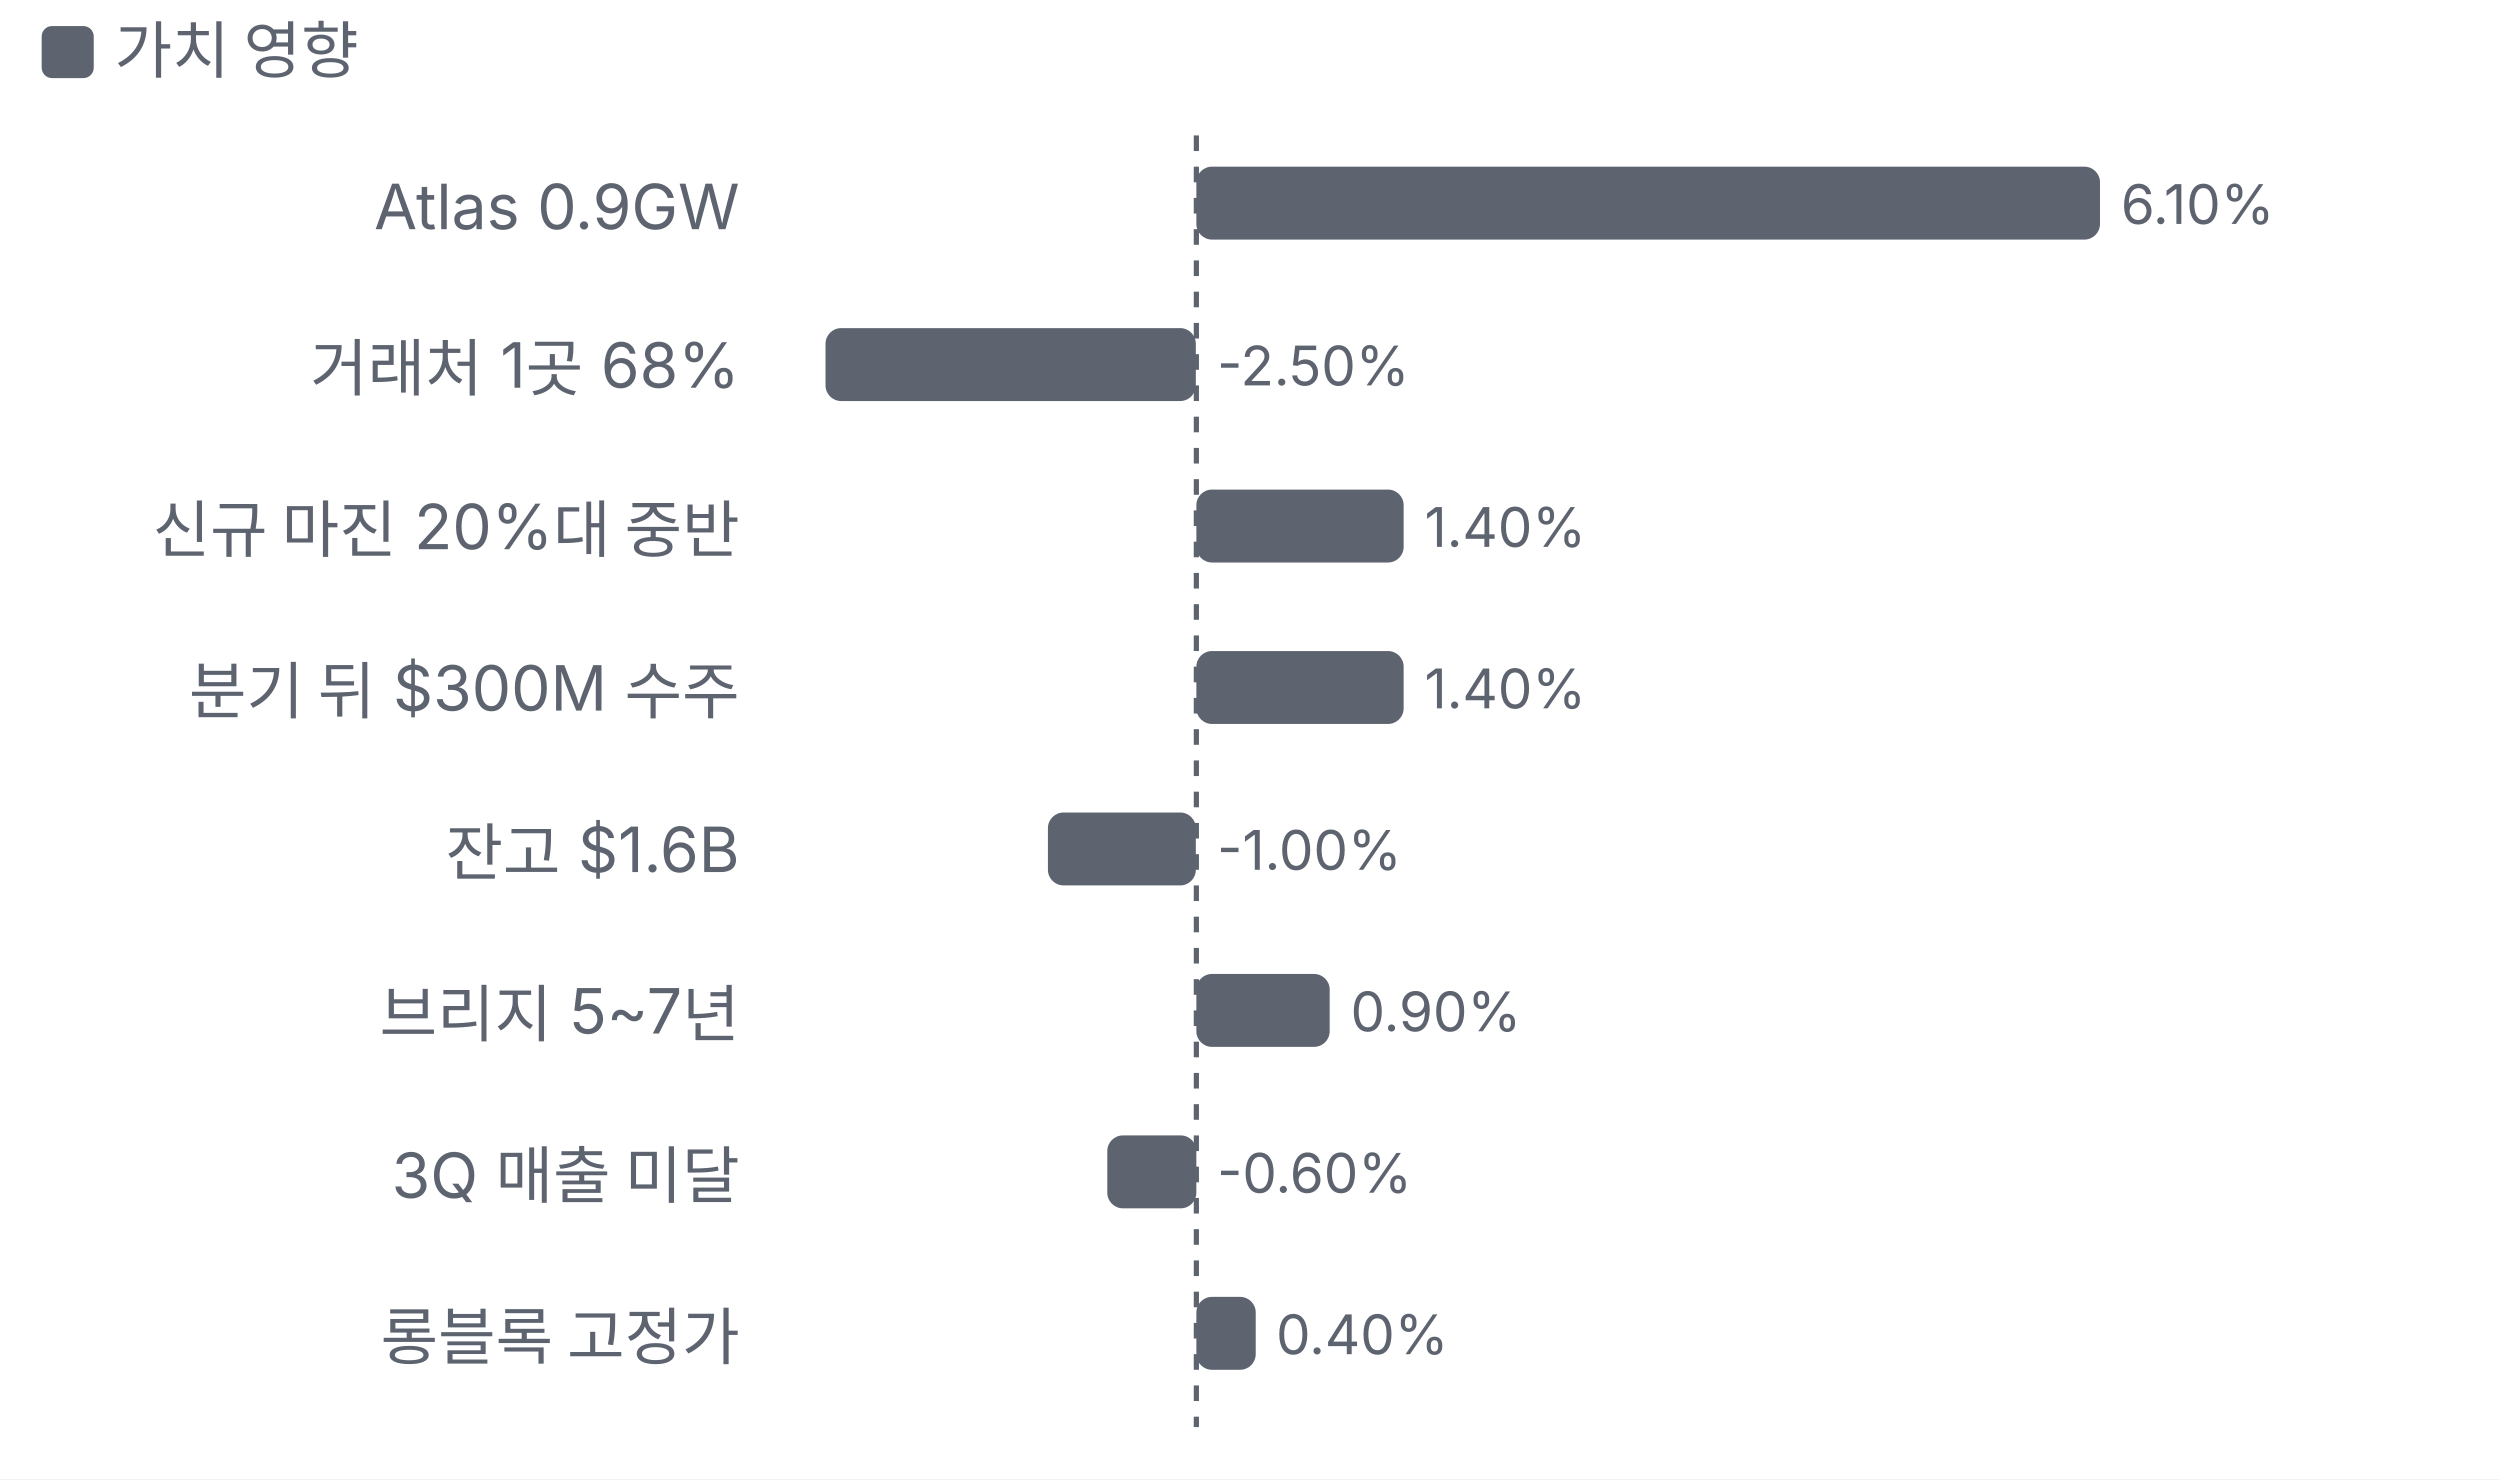
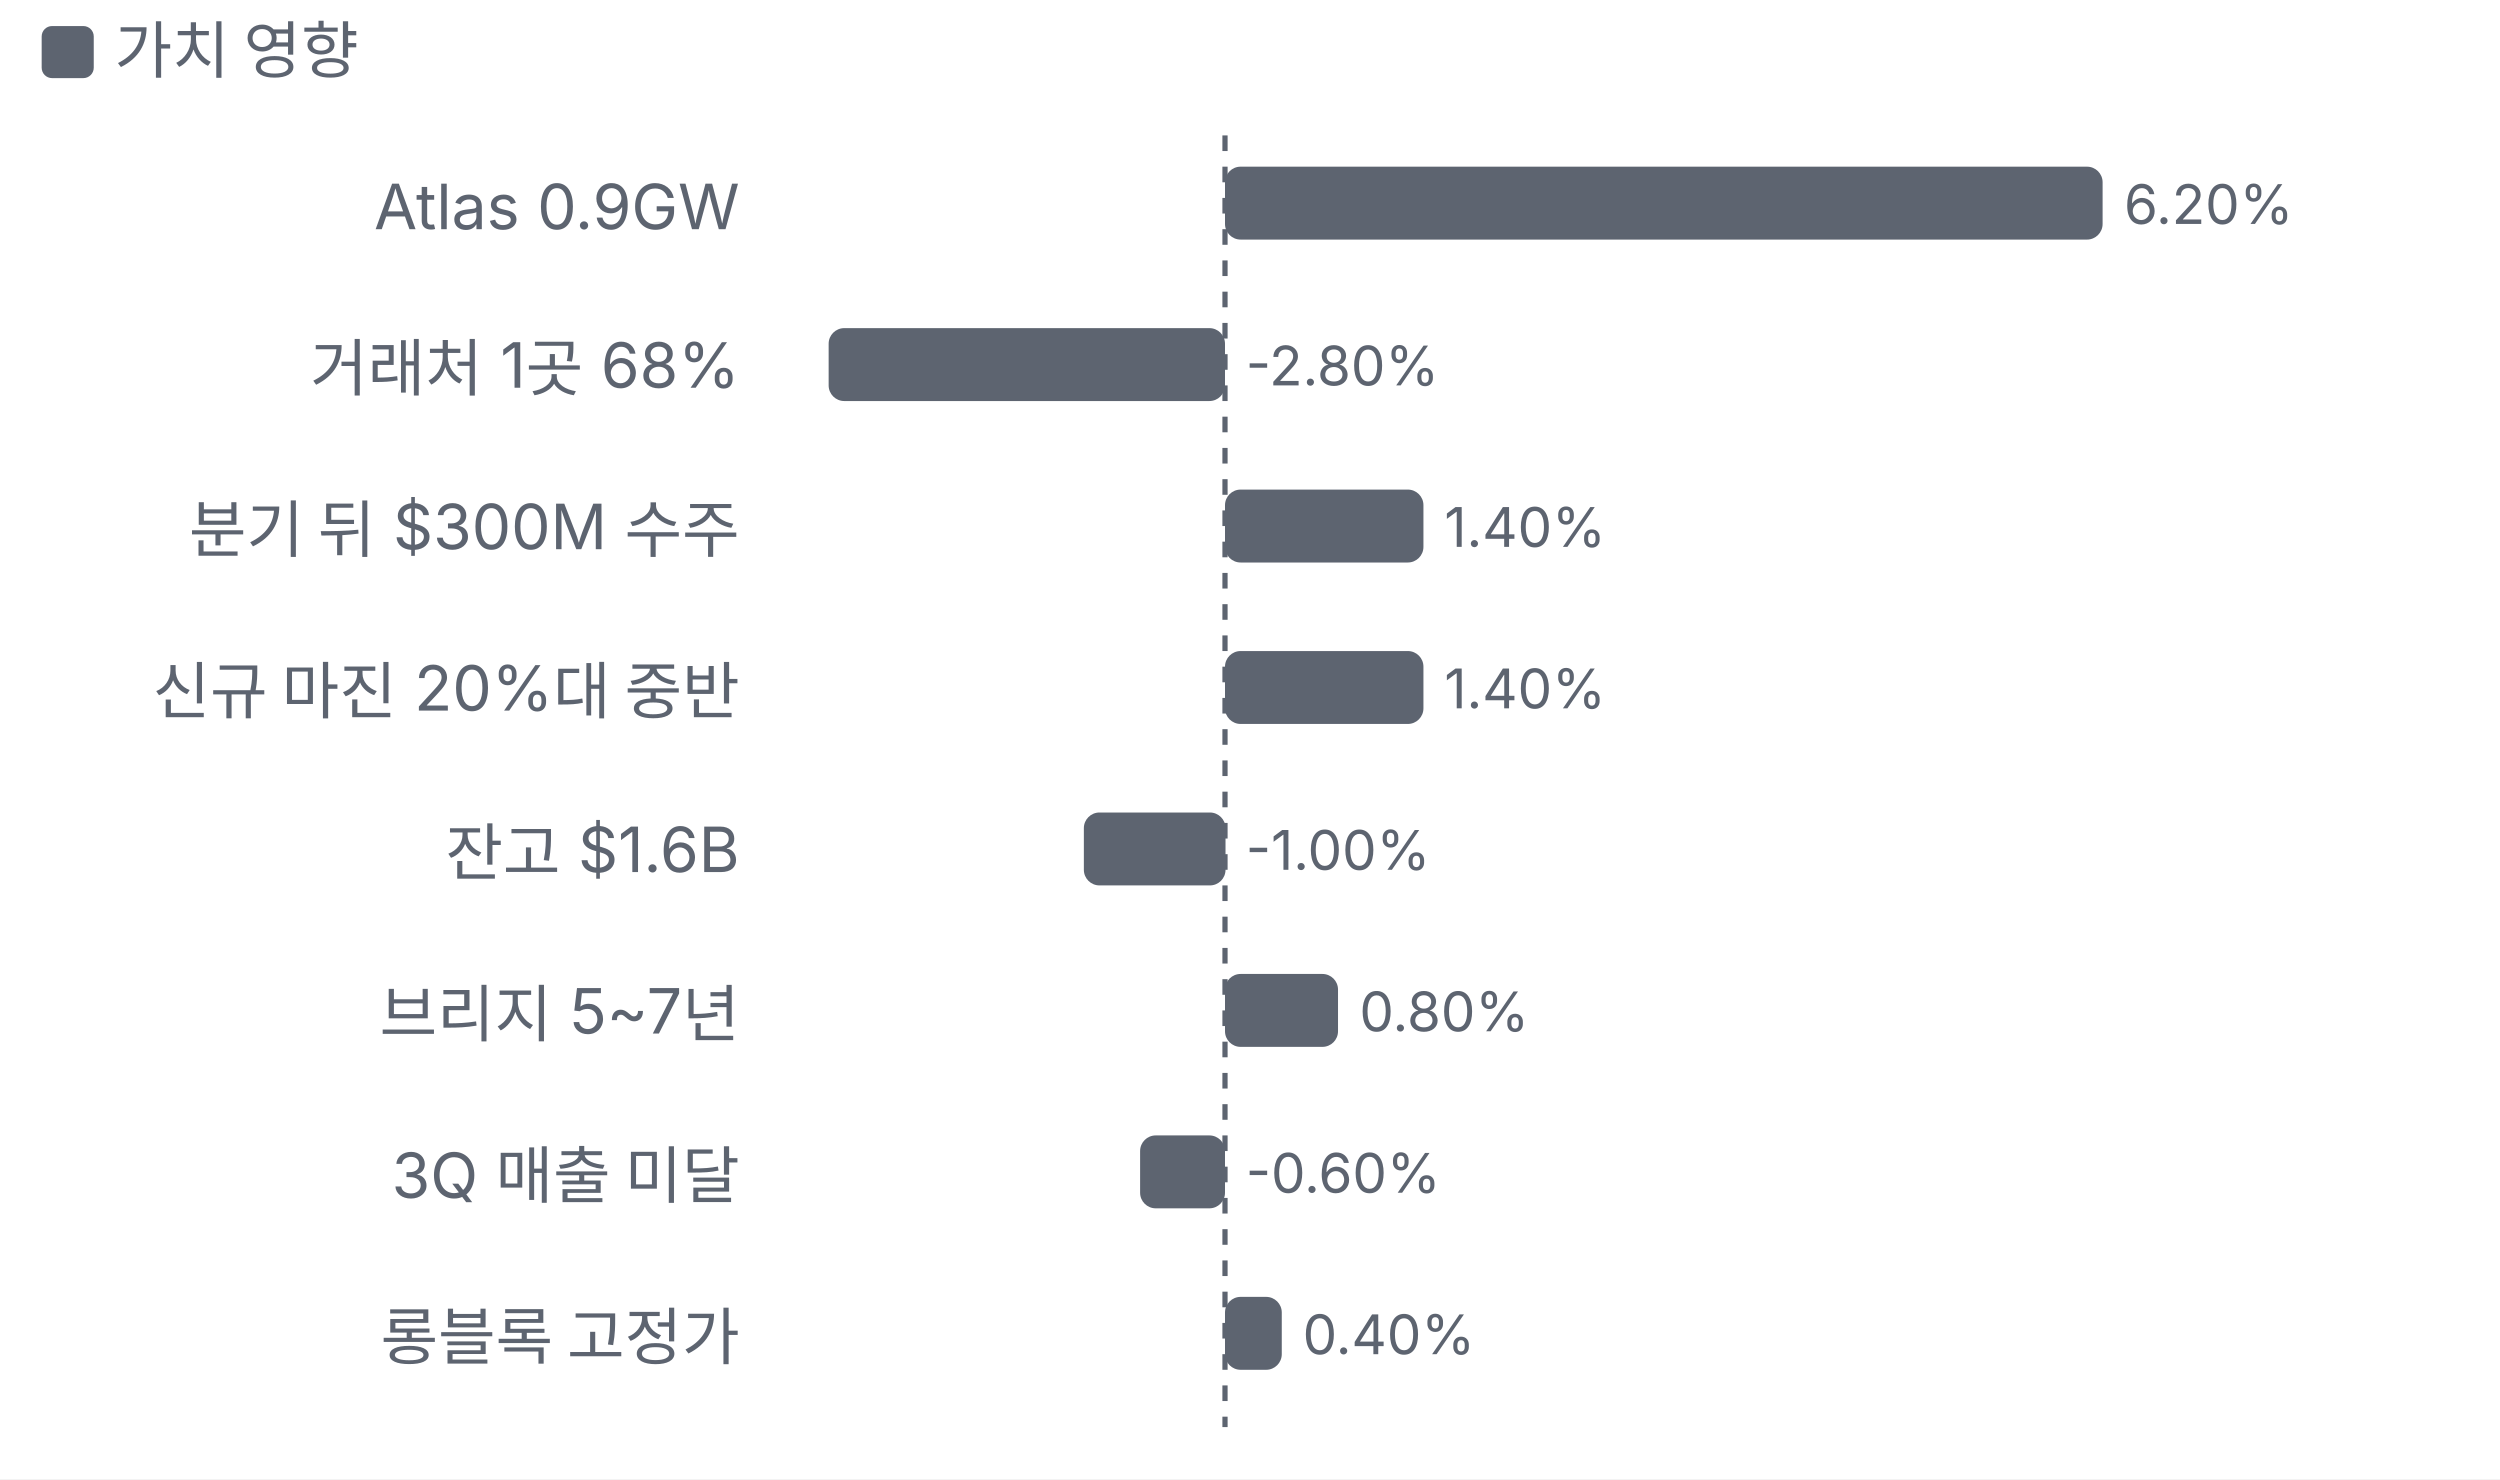
<svg xmlns="http://www.w3.org/2000/svg" viewBox="0 0 480 284" width="480" height="284">
  <style>text{fill:#5d6470;font-size:10.5px;font-family:-apple-system,'Apple SD Gothic Neo','Malgun Gothic',sans-serif}</style>
  <rect width="100%" height="100%" fill="#ffffff" />
  <rect x="8" y="5" width="10" height="10" rx="2" fill="#5d6470" />
  <text x="22" y="14" style="font-size:12px">가치 영향</text>
  <g transform="translate(0,22)">
    <text x="142" y="22" text-anchor="end" style="fill:#5d6470;font-size:12px">
      <tspan x="142" dy="0">Atlas 0.9GW</tspan>
    </text>
-     <rect x="229.7" y="10" width="173.5" height="14" rx="3" fill="#5d6470" />
-     <text x="407.2" y="21">6.10%</text>
+     <rect x="235.2" y="10" width="168.5" height="14" rx="3" fill="#5d6470" />
+     <text x="407.8" y="21">6.20%</text>
    <text x="142" y="53" text-anchor="end" style="fill:#5d6470;font-size:12px">
      <tspan x="142" dy="0">거래처 1곳 68%</tspan>
    </text>
-     <rect x="158.5" y="41" width="71.1" height="14" rx="3" fill="#5d6470" />
-     <text x="233.7" y="52">-2.50%</text>
+     <rect x="159.1" y="41" width="76.1" height="14" rx="3" fill="#5d6470" />
+     <text x="239.2" y="52">-2.80%</text>
    <text x="142" y="84" text-anchor="end" style="fill:#5d6470;font-size:12px">
+       <tspan x="142" dy="0">분기 뒤 $300M 수주</tspan>
+     </text>
+     <rect x="235.2" y="72" width="38.1" height="14" rx="3" fill="#5d6470" />
+     <text x="277.3" y="83">1.40%</text>
+     <text x="142" y="115" text-anchor="end" style="fill:#5d6470;font-size:12px">
      <tspan x="142" dy="0">신규 마진 20%대 중반</tspan>
    </text>
-     <rect x="229.7" y="72" width="39.8" height="14" rx="3" fill="#5d6470" />
-     <text x="273.5" y="83">1.40%</text>
-     <text x="142" y="115" text-anchor="end" style="fill:#5d6470;font-size:12px">
-       <tspan x="142" dy="0">분기 뒤 $300M 수주</tspan>
-     </text>
-     <rect x="229.7" y="103" width="39.8" height="14" rx="3" fill="#5d6470" />
-     <text x="273.5" y="114">1.40%</text>
+     <rect x="235.2" y="103" width="38.1" height="14" rx="3" fill="#5d6470" />
+     <text x="277.3" y="114">1.40%</text>
    <text x="142" y="146" text-anchor="end" style="fill:#5d6470;font-size:12px">
      <tspan x="142" dy="0">잔고 $1.6B</tspan>
    </text>
-     <rect x="201.2" y="134" width="28.4" height="14" rx="3" fill="#5d6470" />
-     <text x="233.7" y="145">-1.00%</text>
+     <rect x="208.1" y="134" width="27.2" height="14" rx="3" fill="#5d6470" />
+     <text x="239.2" y="145">-1.00%</text>
    <text x="142" y="177" text-anchor="end" style="fill:#5d6470;font-size:12px">
      <tspan x="142" dy="0">브리지 5~7년</tspan>
    </text>
-     <rect x="229.7" y="165" width="25.6" height="14" rx="3" fill="#5d6470" />
-     <text x="259.3" y="176">0.90%</text>
+     <rect x="235.2" y="165" width="21.7" height="14" rx="3" fill="#5d6470" />
+     <text x="261.0" y="176">0.80%</text>
    <text x="142" y="208" text-anchor="end" style="fill:#5d6470;font-size:12px">
      <tspan x="142" dy="0">3Q 매출 미달</tspan>
    </text>
-     <rect x="212.6" y="196" width="17.1" height="14" rx="3" fill="#5d6470" />
-     <text x="233.7" y="207">-0.60%</text>
+     <rect x="218.9" y="196" width="16.3" height="14" rx="3" fill="#5d6470" />
+     <text x="239.2" y="207">-0.60%</text>
    <text x="142" y="239" text-anchor="end" style="fill:#5d6470;font-size:12px">
      <tspan x="142" dy="0">롱블록 고정가</tspan>
    </text>
-     <rect x="229.7" y="227" width="11.4" height="14" rx="3" fill="#5d6470" />
-     <text x="245.0" y="238">0.40%</text>
-     <line x1="229.7" x2="229.7" y1="4" y2="252" stroke="#5d6470" stroke-dasharray="3 3" />
+     <rect x="235.2" y="227" width="10.9" height="14" rx="3" fill="#5d6470" />
+     <text x="250.1" y="238">0.40%</text>
+     <line x1="235.2" x2="235.2" y1="4" y2="252" stroke="#5d6470" stroke-dasharray="3 3" />
  </g>
</svg>
